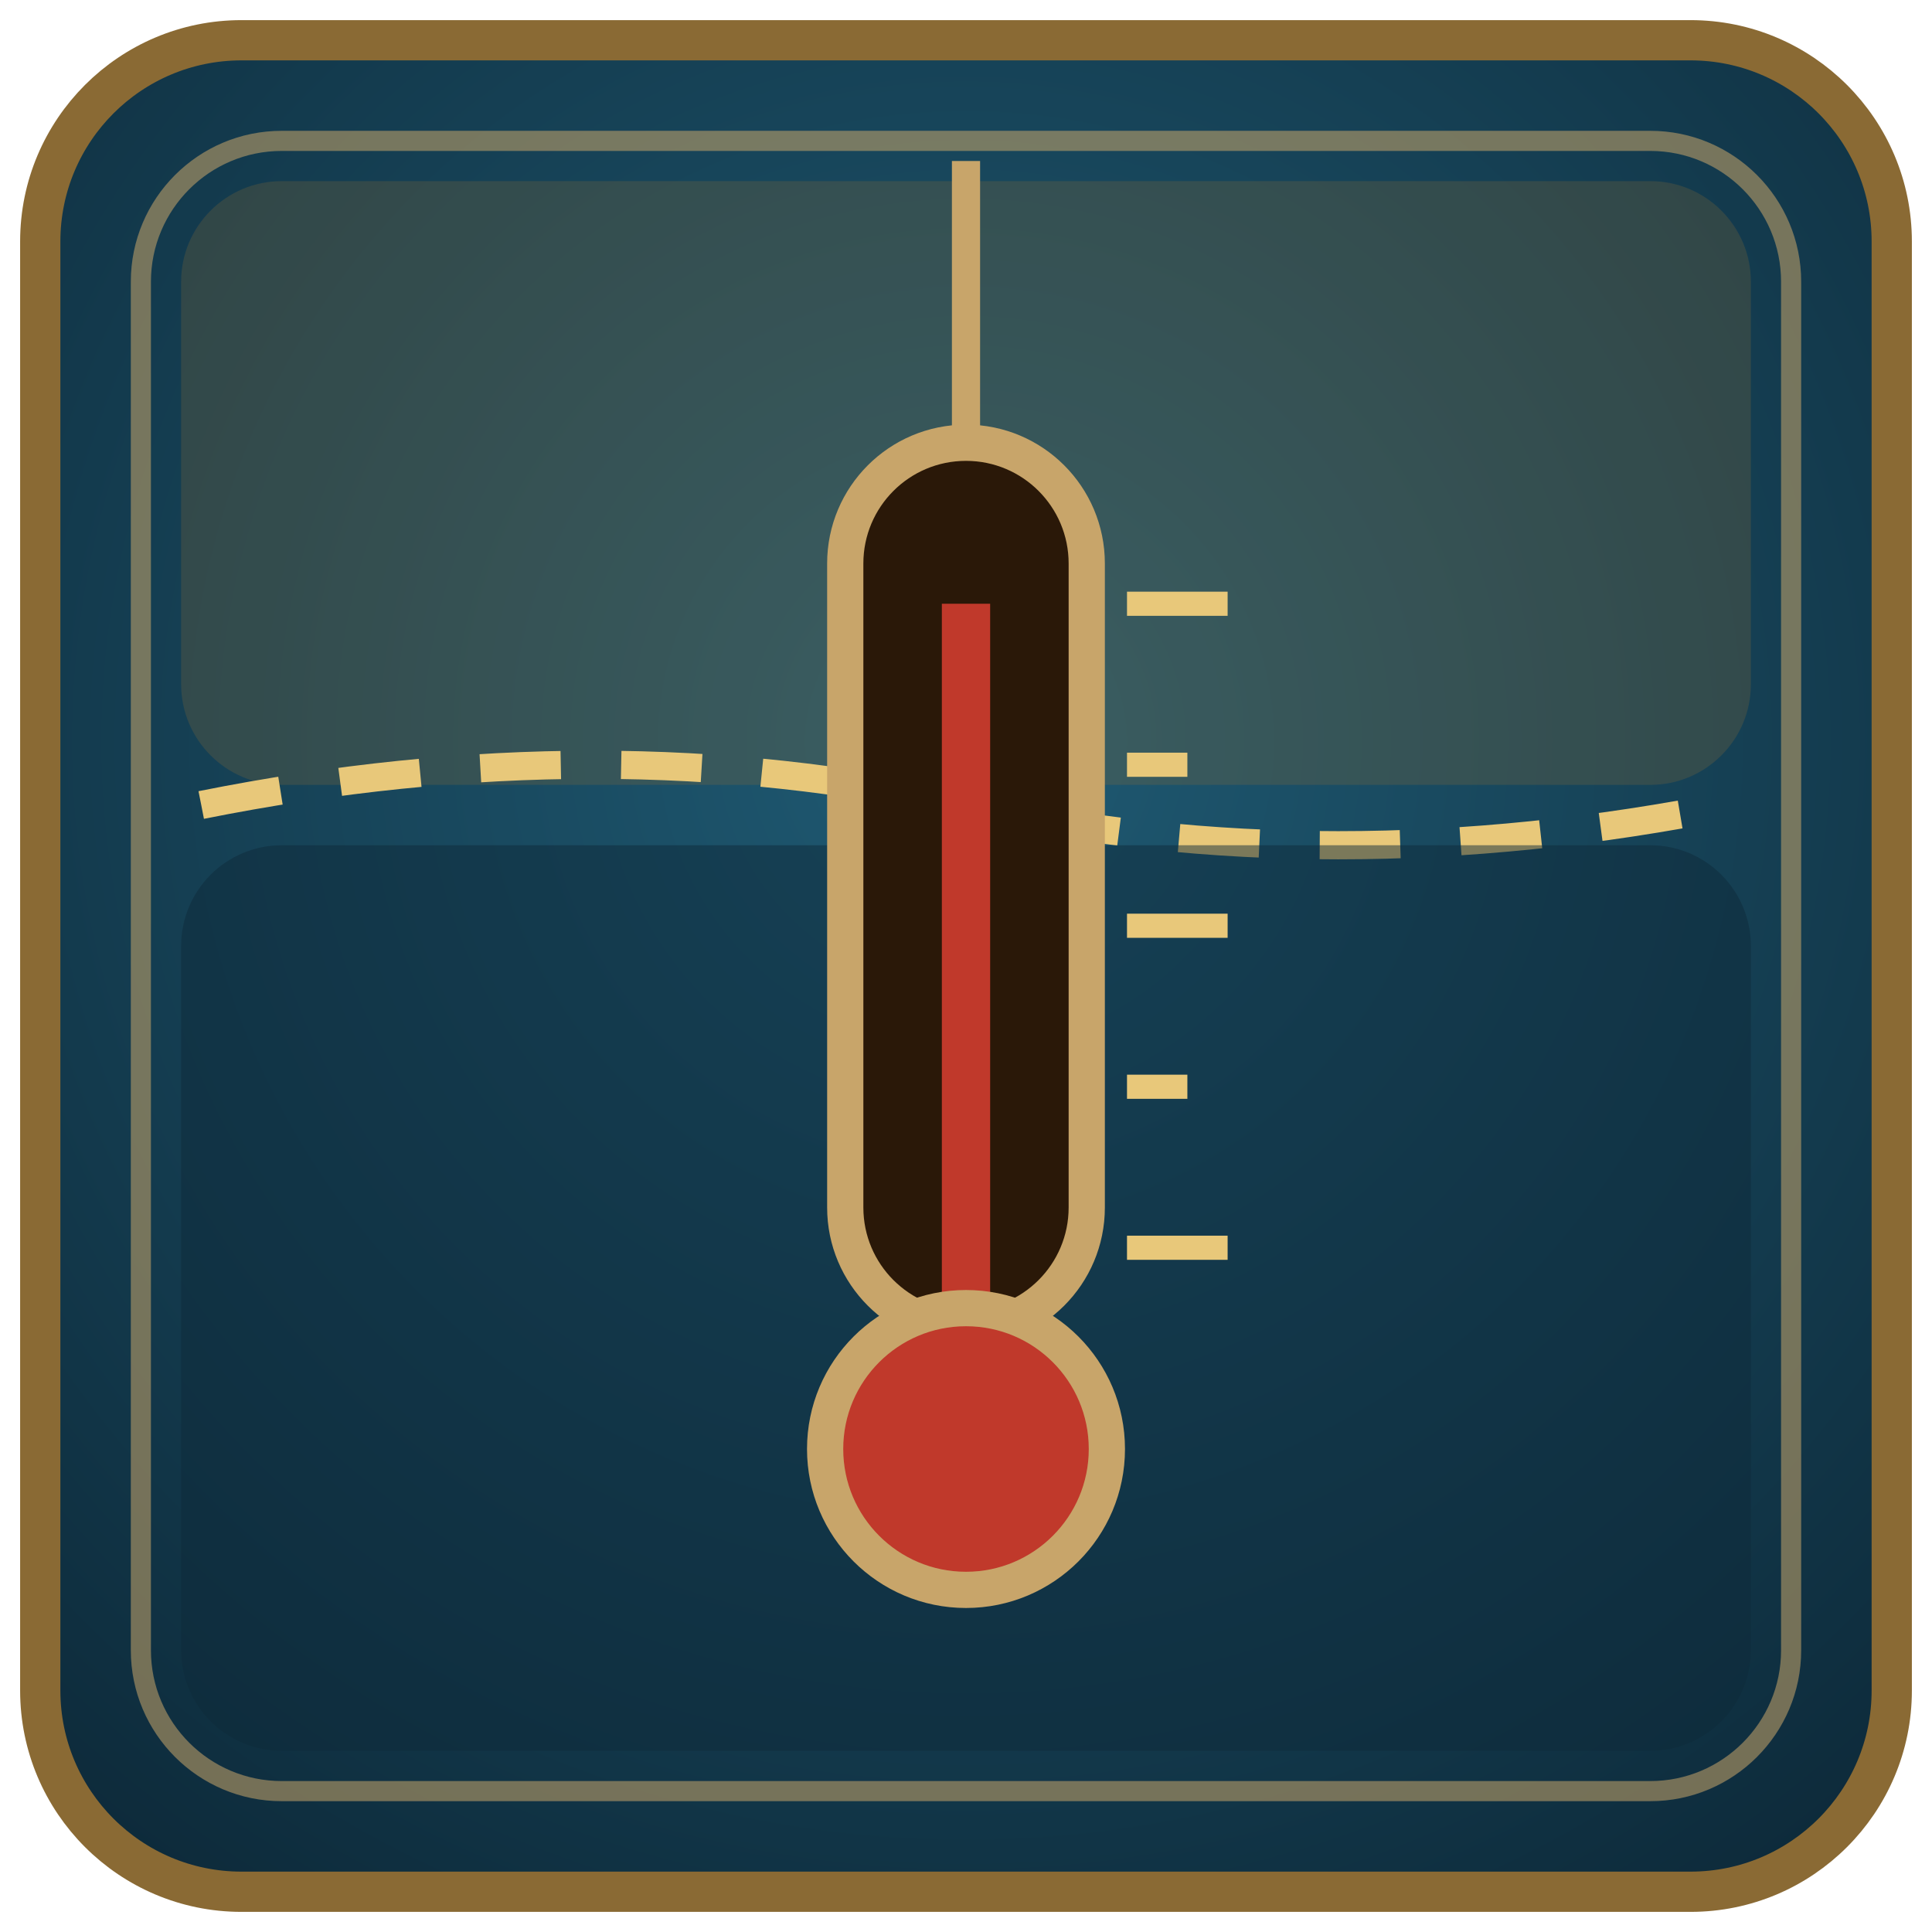
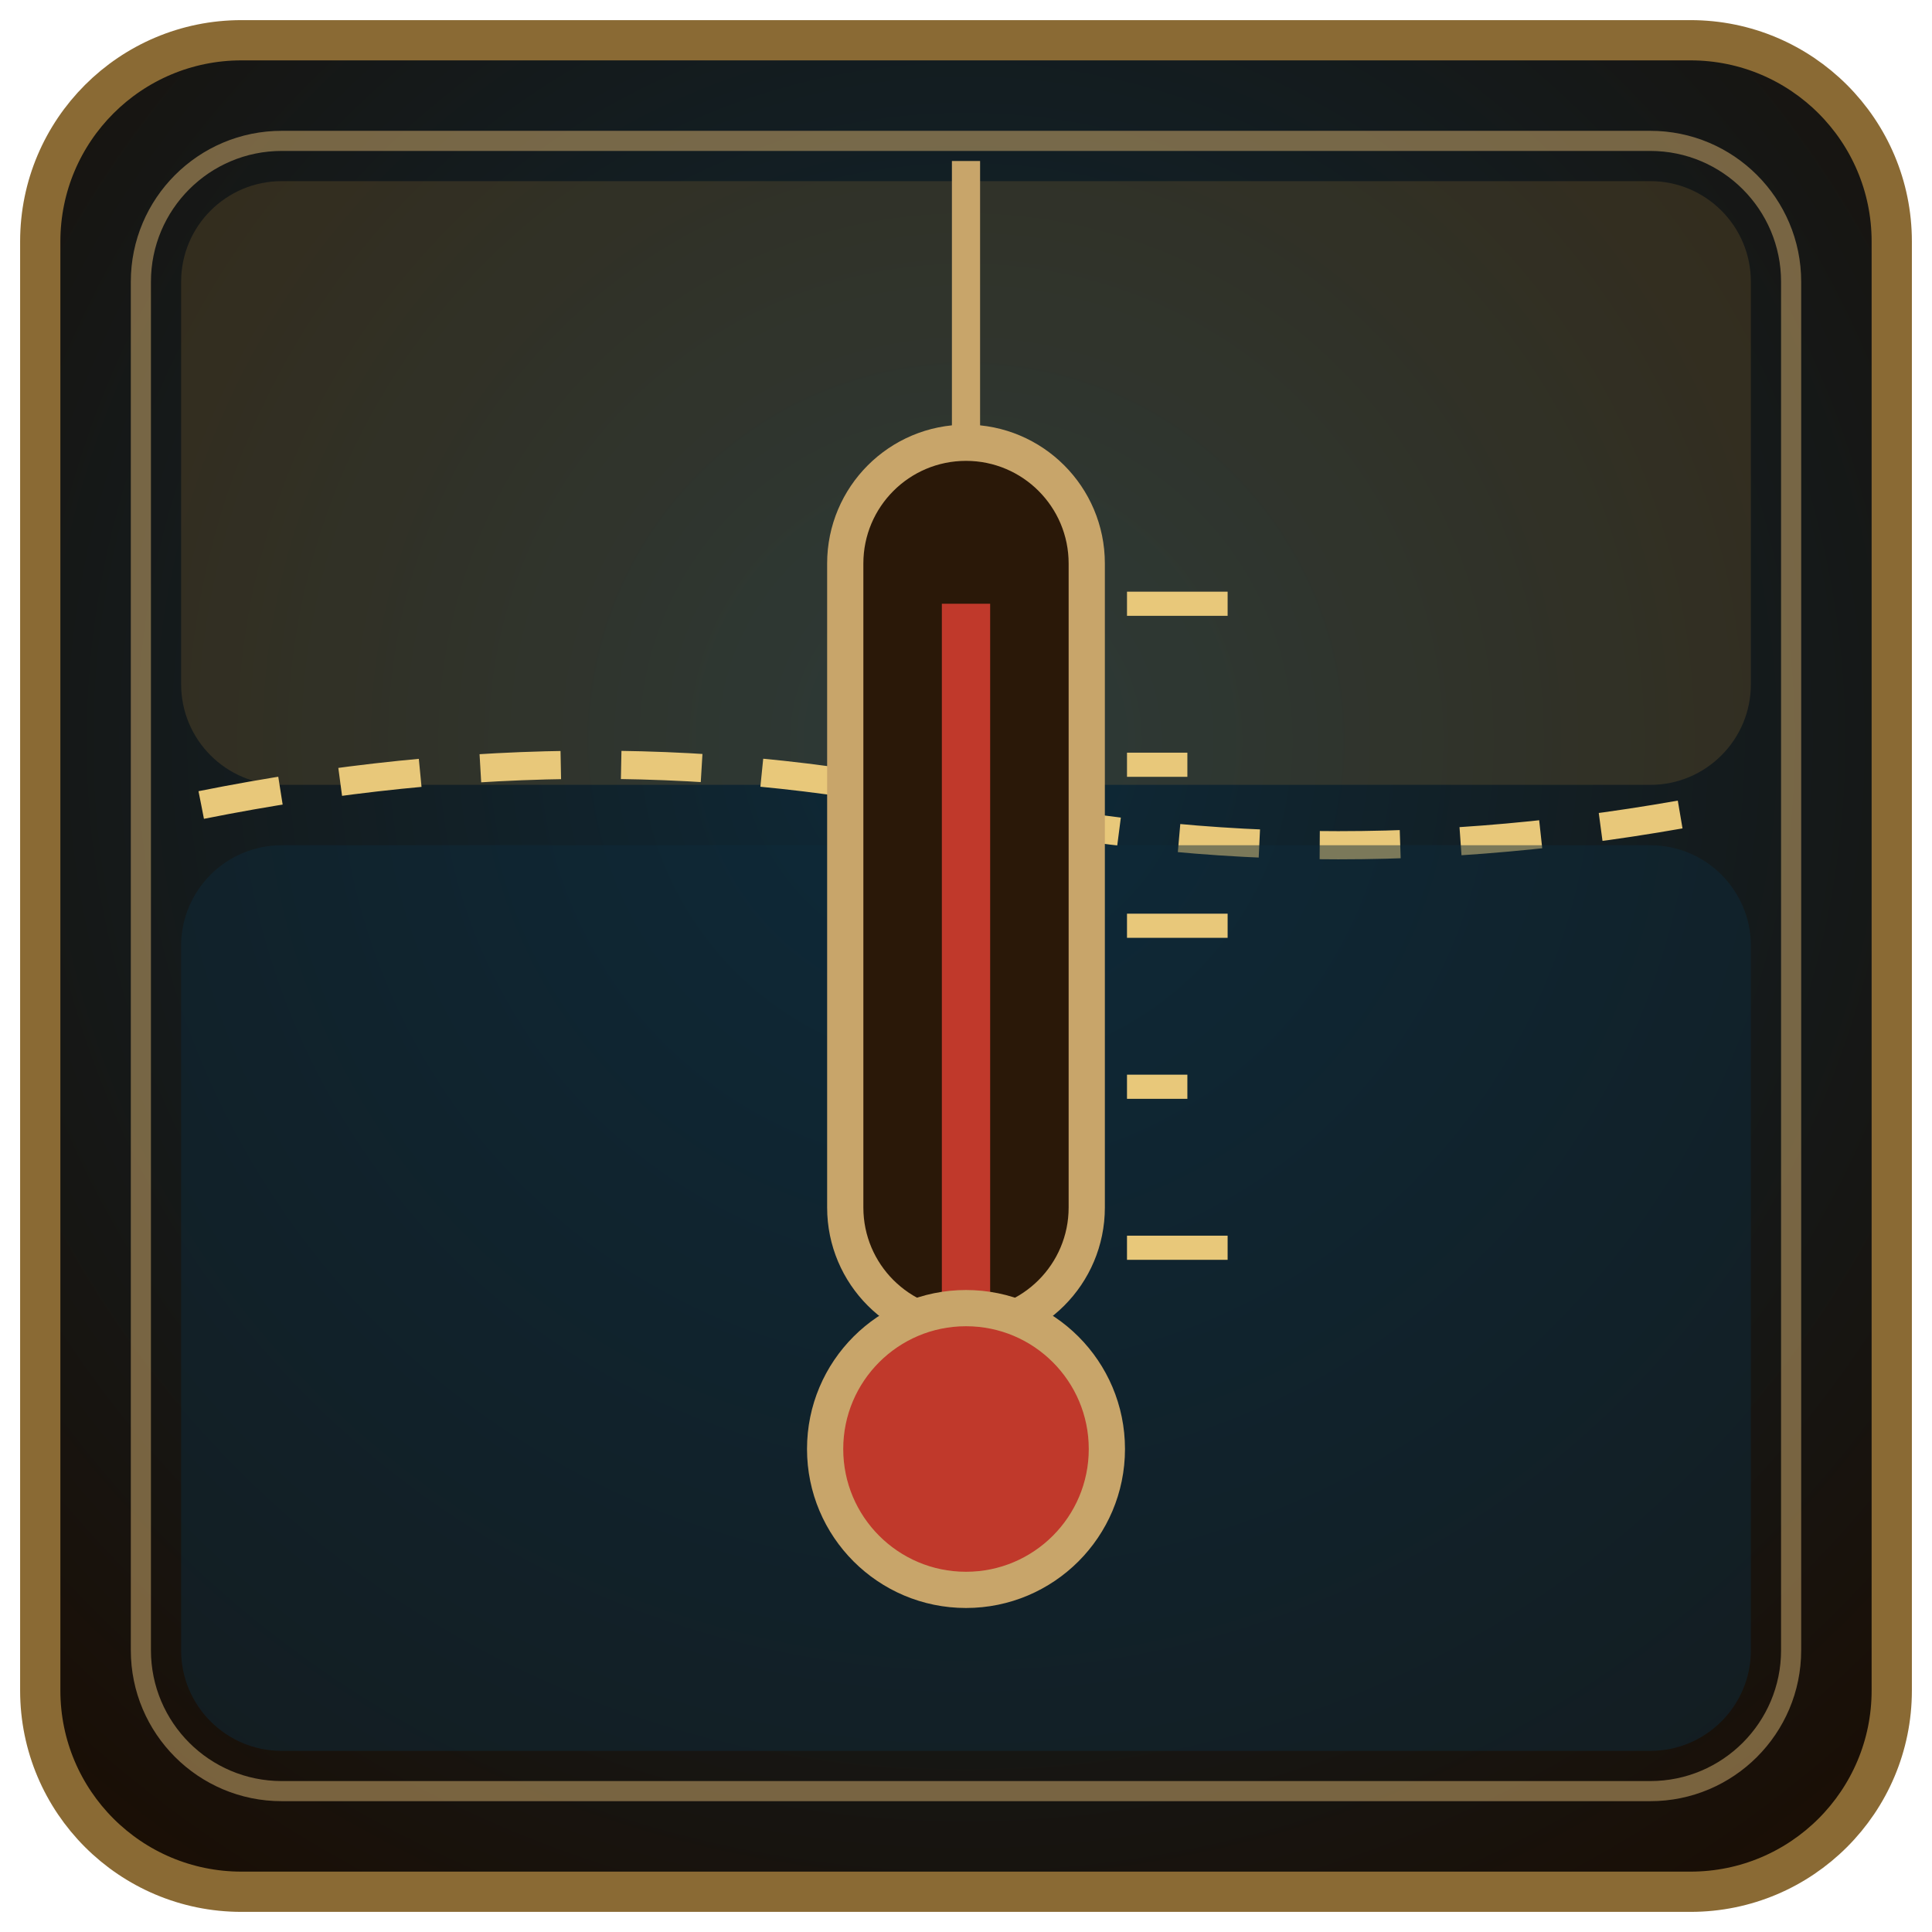
<svg xmlns="http://www.w3.org/2000/svg" viewBox="0 0 96 96" role="img" aria-label="Термометр воды — зонд термоклина">
  <defs>
    <radialGradient id="termometr-vody-bg" cx="50%" cy="38%" r="75%">
-       <stop offset="0%" stop-color="#1f5a73" />
-       <stop offset="100%" stop-color="#0d2a3a" />
+       <stop offset="0%" stop-color="#0d2a3a" />
+       <stop offset="100%" stop-color="#1a0e04" />
    </radialGradient>
  </defs>
  <rect x="2" y="2" width="92" height="92" rx="10" fill="url(#termometr-vody-bg)" stroke="#8a6a34" stroke-width="2" />
  <rect x="7" y="7" width="82" height="82" rx="7" fill="none" stroke="#c8a56a" stroke-width="1" opacity=".55" />
  <g>
    <rect x="9" y="9" width="78" height="30" rx="5" fill="#8a6a34" opacity=".25" />
    <path d="M10 40 Q30 36 48 40 T86 40" fill="none" stroke="#e8c87a" stroke-width="1.4" stroke-dasharray="4 3" />
    <rect x="9" y="42" width="78" height="45" rx="5" fill="#0d2a3a" opacity=".5" />
    <path d="M48 8 V22" stroke="#c8a56a" stroke-width="1.4" />
    <rect x="42" y="22" width="12" height="44" rx="6" fill="#2a1808" stroke="#c8a56a" stroke-width="1.8" />
    <path d="M48 30 V66" stroke="#c0392b" stroke-width="2.4" />
    <circle cx="48" cy="72" r="7" fill="#c0392b" stroke="#c8a56a" stroke-width="1.8" />
    <g stroke="#e8c87a" stroke-width="1.2">
      <path d="M56 30 h5 M56 38 h3 M56 46 h5 M56 54 h3 M56 62 h5" />
    </g>
  </g>
</svg>
